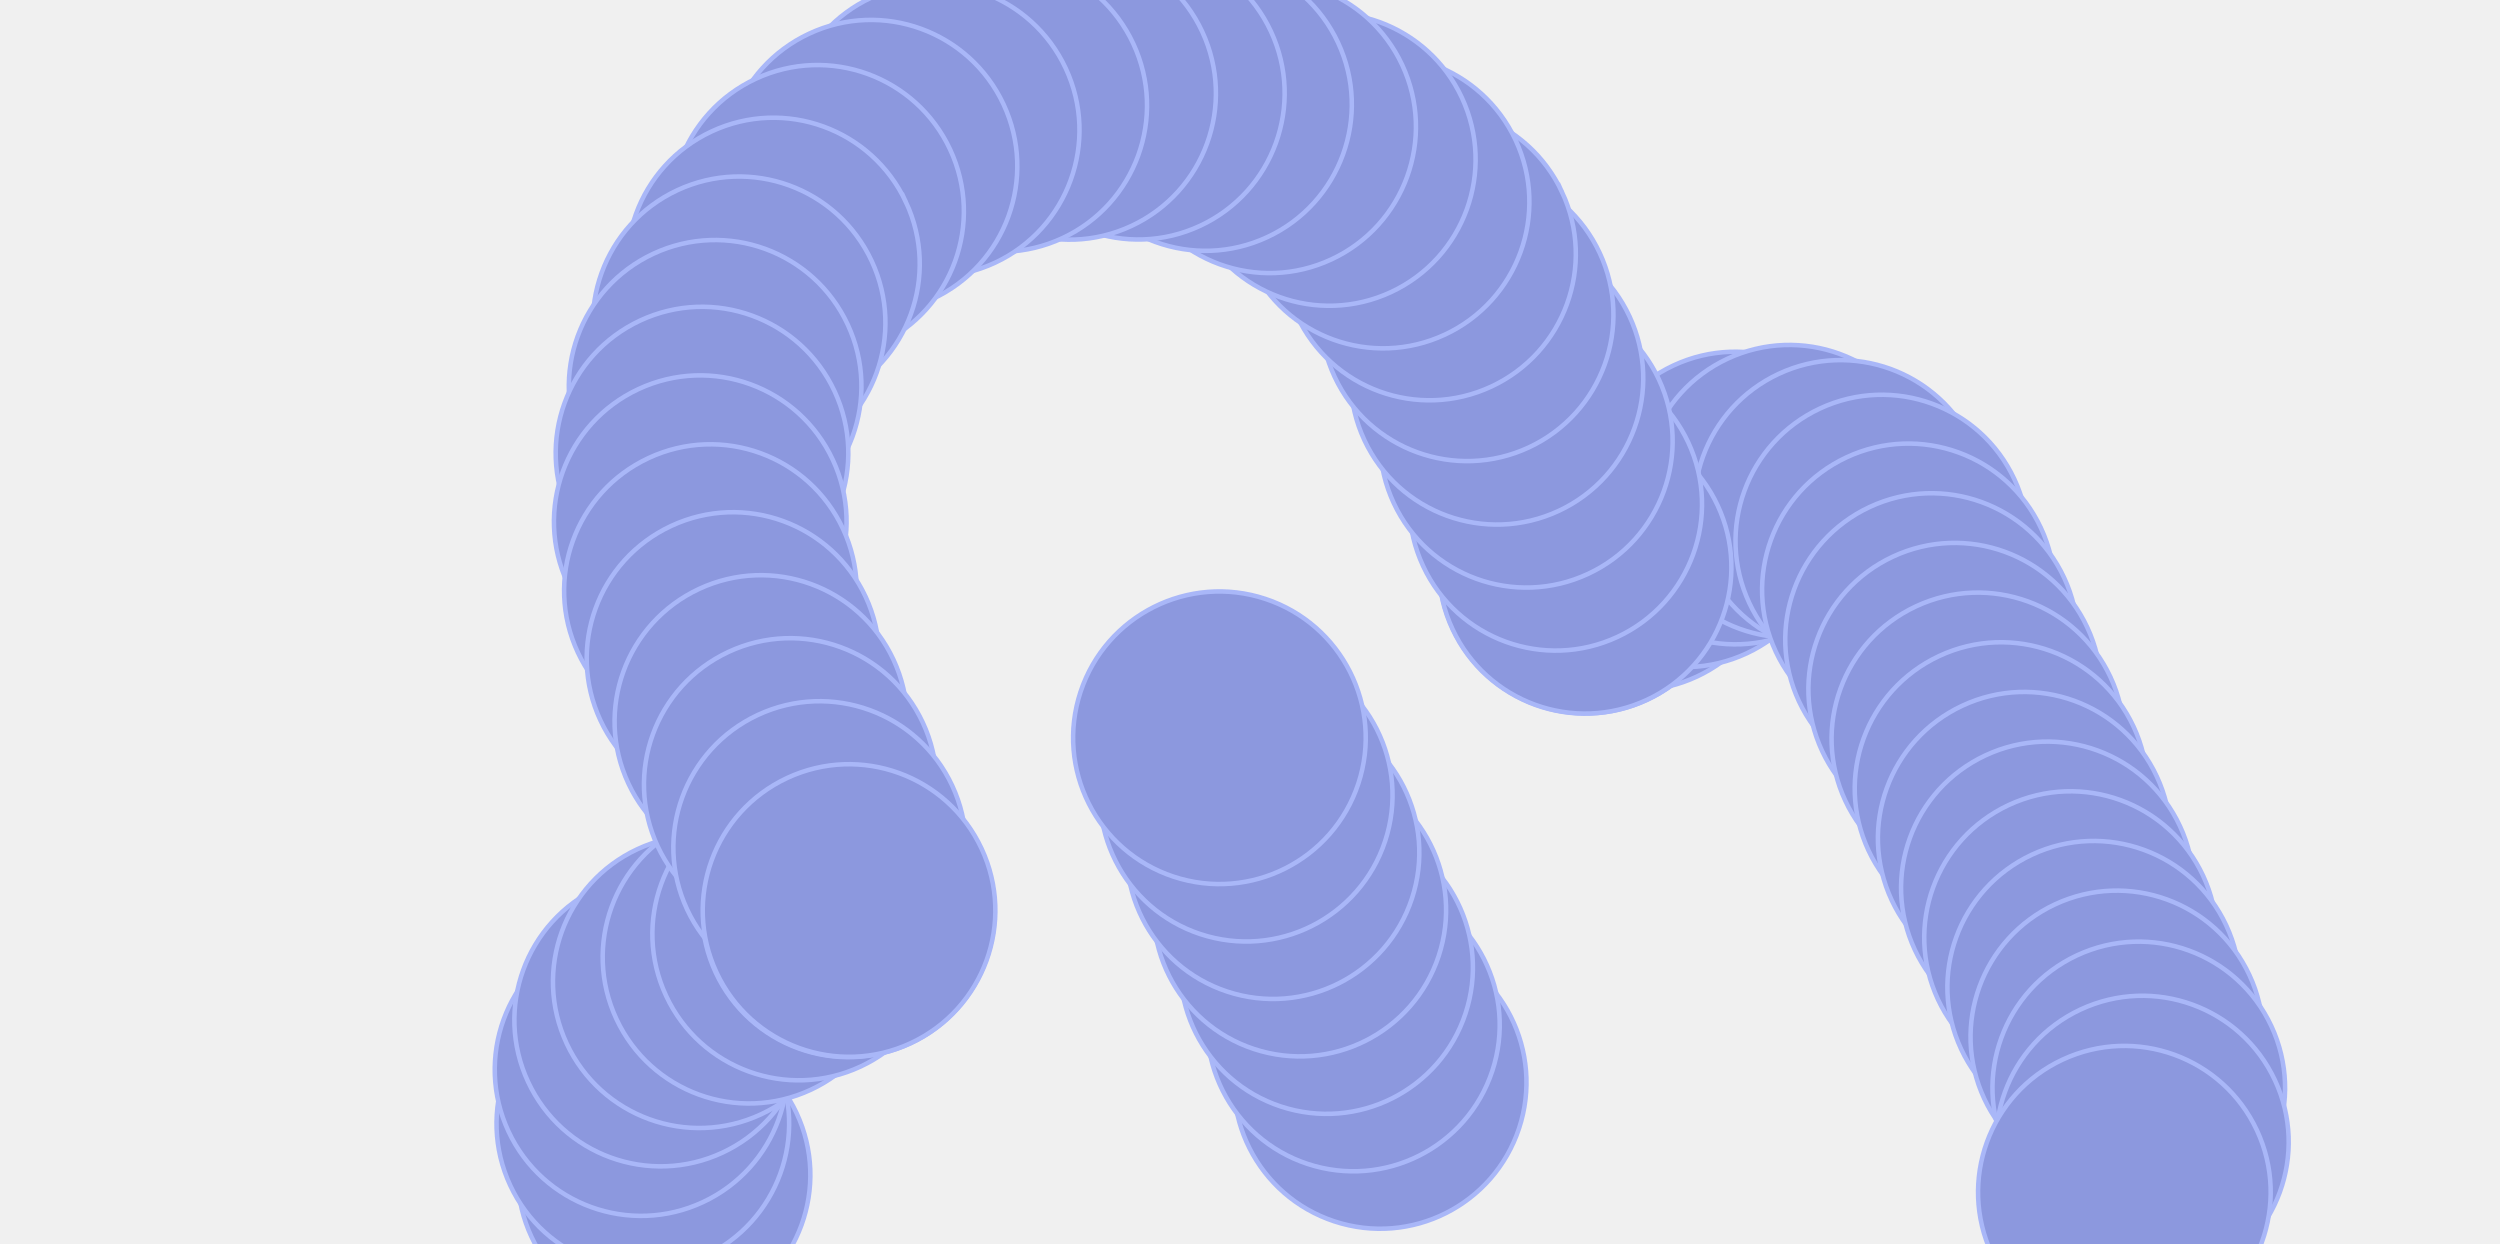
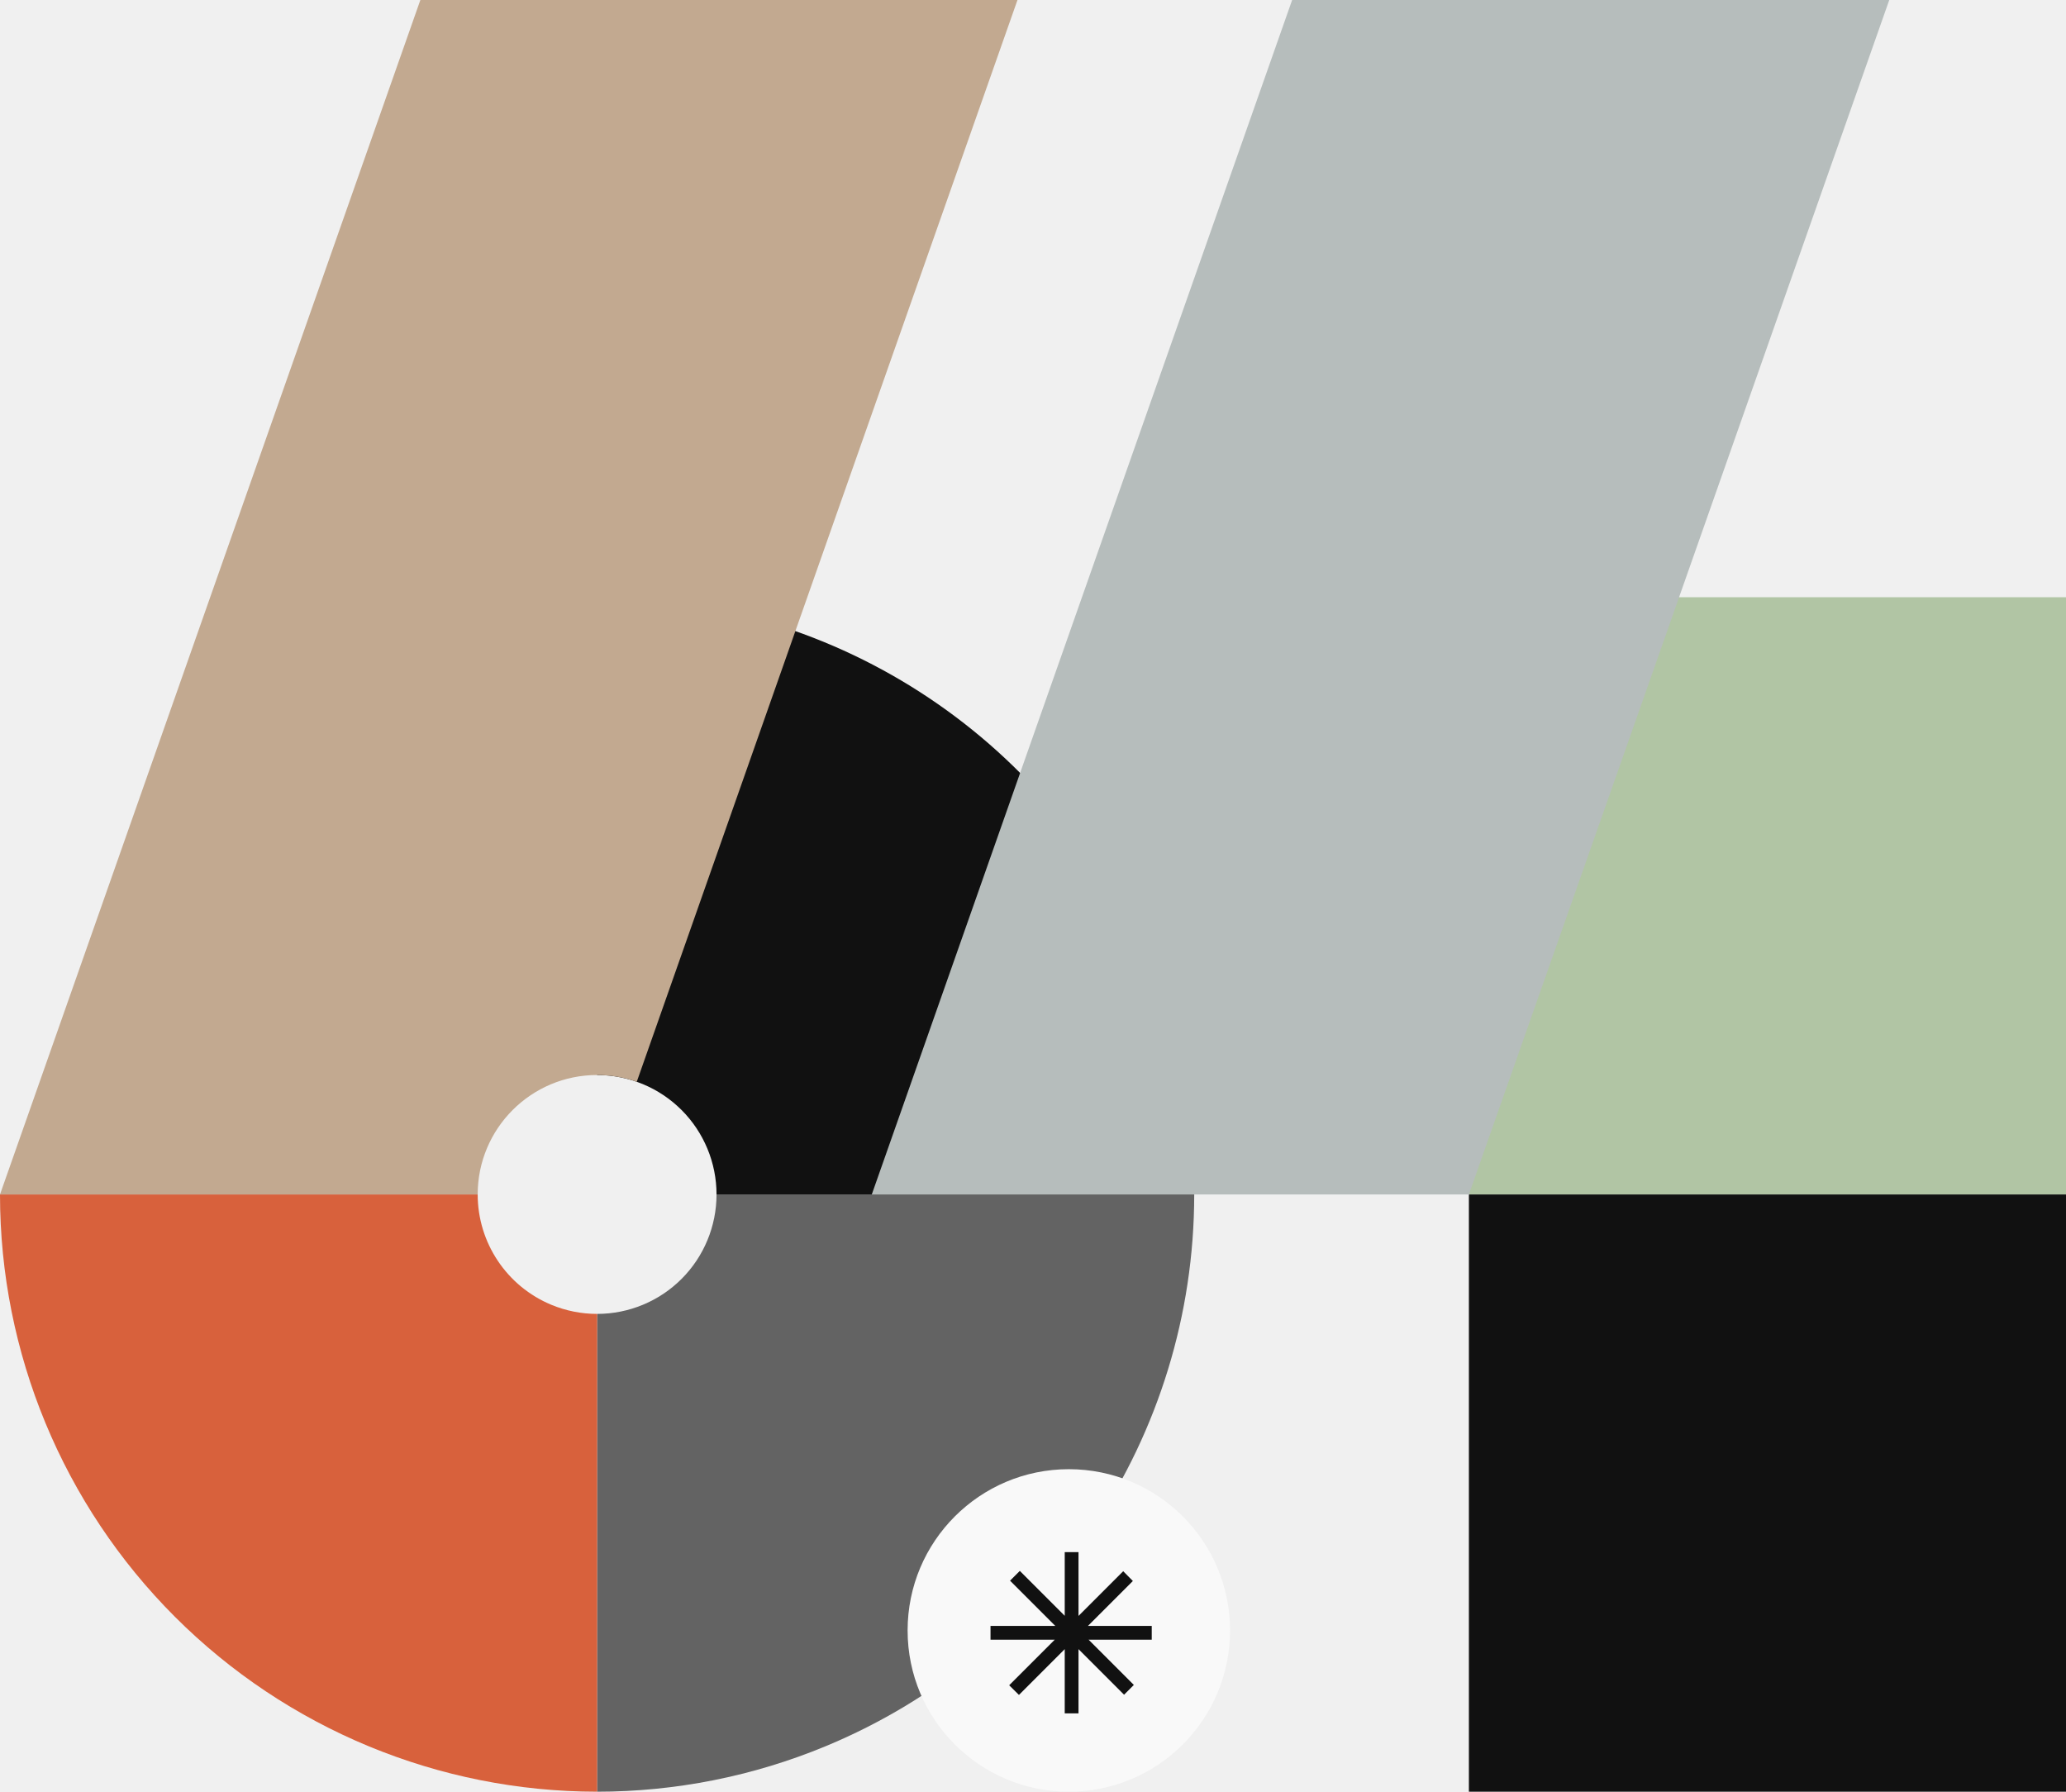
- <svg xmlns="http://www.w3.org/2000/svg" width="1005" height="500" viewBox="0 -50 1005 550" fill="none">
-   <g opacity=".5" clip-path="url(#clip0_1462_333)" fill="#273FCC" stroke="#627EFF" stroke-width="2" stroke-miterlimit="10">
-     <path d="M580.347 367.235c-33.922-11.205-70.505 7.21-81.711 41.132-11.205 33.922 7.21 70.505 41.132 81.71 33.922 11.206 70.505-7.21 81.71-41.132 11.206-33.921-7.209-70.504-41.131-81.71z" />
-     <path d="M568.518 341.834c-33.922-11.206-70.505 7.209-81.711 41.131-11.205 33.922 7.21 70.505 41.132 81.711 33.922 11.205 70.505-7.21 81.71-41.132 11.206-33.922-7.21-70.505-41.131-81.71z" />
-     <path d="M556.665 316.433c-33.922-11.205-70.505 7.21-81.71 41.132-11.206 33.922 7.209 70.505 41.131 81.71 33.922 11.206 70.505-7.21 81.711-41.131 11.205-33.922-7.21-70.505-41.132-81.711z" />
-     <path d="M544.806 291.021c-33.921-11.205-70.504 7.21-81.71 41.132-11.205 33.922 7.21 70.505 41.132 81.71 33.922 11.206 70.505-7.209 81.71-41.131 11.206-33.922-7.21-70.505-41.132-81.711z" />
-     <path d="M532.966 265.625c-33.922-11.205-70.505 7.21-81.71 41.132-11.206 33.922 7.209 70.505 41.131 81.71 33.922 11.206 70.505-7.21 81.711-41.132 11.205-33.921-7.21-70.504-41.132-81.71z" />
-     <path d="M521.125 240.22c-33.922-11.206-70.505 7.209-81.711 41.131-11.205 33.922 7.21 70.505 41.132 81.71 33.922 11.206 70.505-7.209 81.71-41.131 11.206-33.922-7.21-70.505-41.131-81.71z" />
-     <path d="M509.272 214.819c-33.922-11.205-70.505 7.21-81.711 41.132-11.205 33.922 7.21 70.505 41.132 81.71 33.922 11.206 70.505-7.21 81.71-41.131 11.206-33.922-7.209-70.505-41.131-81.711zM709.467 173.444c-15.098-32.378-53.584-46.386-85.962-31.288-32.377 15.098-46.385 53.584-31.287 85.962 15.097 32.378 53.584 46.385 85.962 31.288 32.377-15.098 46.385-53.585 31.287-85.962z" />
-     <path d="M731.428 163.203c-15.098-32.378-53.585-46.386-85.962-31.288-32.378 15.098-46.386 53.585-31.288 85.962 15.098 32.378 53.585 46.386 85.962 31.288 32.378-15.098 46.386-53.584 31.288-85.962z" />
-     <path d="M753.401 152.957c-15.098-32.378-53.585-46.385-85.962-31.288-32.378 15.098-46.386 53.585-31.288 85.962 15.098 32.378 53.584 46.386 85.962 31.288 32.378-15.098 46.385-53.584 31.288-85.962z" />
-     <path d="M775.715 142.894c-15.097-32.378-53.584-46.386-85.962-31.288-32.377 15.098-46.385 53.585-31.287 85.962 15.098 32.378 53.584 46.386 85.962 31.288 32.377-15.098 46.385-53.584 31.287-85.962z" />
-     <path d="M799.654 139.896c-15.097-32.378-53.584-46.385-85.962-31.288-32.377 15.098-46.385 53.585-31.287 85.962 15.098 32.378 53.584 46.386 85.962 31.288 32.377-15.098 46.385-53.584 31.287-85.962z" />
-     <path d="M822.252 146.602c-15.098-32.377-53.584-46.385-85.962-31.287-32.377 15.097-46.385 53.584-31.288 85.962 15.098 32.377 53.585 46.385 85.963 31.287 32.377-15.098 46.385-53.584 31.287-85.962z" />
-     <path d="M840.516 161.924c-15.098-32.378-53.584-46.386-85.962-31.288-32.377 15.098-46.385 53.585-31.287 85.962 15.098 32.378 53.584 46.386 85.962 31.288 32.377-15.098 46.385-53.585 31.287-85.962z" />
-     <path d="M852.266 183.509c-15.098-32.377-53.584-46.385-85.962-31.287-32.378 15.097-46.386 53.584-31.288 85.962 15.098 32.377 53.585 46.385 85.962 31.287 32.378-15.098 46.386-53.584 31.288-85.962z" />
-     <path d="M862.507 205.47c-15.098-32.378-53.585-46.386-85.962-31.288-32.378 15.098-46.386 53.585-31.288 85.962 15.098 32.378 53.585 46.386 85.962 31.288 32.378-15.098 46.386-53.584 31.288-85.962z" />
-     <path d="M872.747 227.431c-15.098-32.378-53.584-46.386-85.962-31.288-32.377 15.098-46.385 53.585-31.287 85.962 15.098 32.378 53.584 46.386 85.962 31.288 32.377-15.098 46.385-53.585 31.287-85.962z" />
-     <path d="M882.993 249.403c-15.098-32.377-53.584-46.385-85.962-31.287-32.378 15.098-46.385 53.584-31.288 85.962 15.098 32.377 53.585 46.385 85.962 31.287 32.378-15.097 46.386-53.584 31.288-85.962z" />
-     <path d="M893.234 271.364c-15.098-32.377-53.585-46.385-85.962-31.287-32.378 15.098-46.386 53.584-31.288 85.962 15.098 32.377 53.584 46.385 85.962 31.287 32.378-15.098 46.385-53.584 31.288-85.962z" />
-     <path d="M903.48 293.337c-15.098-32.378-53.585-46.386-85.962-31.288-32.378 15.098-46.386 53.585-31.288 85.962 15.098 32.378 53.584 46.386 85.962 31.288 32.378-15.098 46.386-53.585 31.288-85.962z" />
-     <path d="M913.72 315.298c-15.098-32.378-53.584-46.386-85.962-31.288-32.377 15.098-46.385 53.585-31.287 85.962 15.097 32.378 53.584 46.386 85.962 31.288 32.377-15.098 46.385-53.585 31.287-85.962z" />
-     <path d="M923.966 337.27c-15.098-32.377-53.584-46.385-85.962-31.287-32.377 15.098-46.385 53.584-31.287 85.962 15.098 32.377 53.584 46.385 85.962 31.287 32.377-15.098 46.385-53.584 31.287-85.962z" />
-     <path d="M934.207 359.231c-15.098-32.377-53.585-46.385-85.962-31.287-32.378 15.097-46.386 53.584-31.288 85.962 15.098 32.377 53.584 46.385 85.962 31.287 32.378-15.098 46.386-53.584 31.288-85.962z" />
-     <path d="M944.447 381.192c-15.098-32.378-53.584-46.385-85.962-31.288-32.377 15.098-46.385 53.585-31.287 85.962 15.097 32.378 53.584 46.386 85.962 31.288 32.377-15.098 46.385-53.584 31.287-85.962z" />
-     <path d="M954.139 403.751c-15.098-32.377-53.585-46.385-85.962-31.287-32.378 15.098-46.386 53.584-31.288 85.962 15.098 32.377 53.585 46.385 85.962 31.287 32.378-15.098 46.386-53.584 31.288-85.962z" />
-     <path d="M955.736 427.687c-15.097-32.378-53.584-46.385-85.962-31.288-32.377 15.098-46.385 53.585-31.287 85.962 15.098 32.378 53.584 46.386 85.962 31.288 32.377-15.098 46.385-53.584 31.287-85.962z" />
-     <path d="M947.775 449.857c-15.098-32.378-53.585-46.386-85.962-31.288-32.378 15.098-46.386 53.584-31.288 85.962 15.098 32.378 53.584 46.386 85.962 31.288 32.378-15.098 46.386-53.585 31.288-85.962zM302.013 442.238c-15.098-32.378-53.584-46.386-85.962-31.288-32.378 15.098-46.385 53.584-31.288 85.962 15.098 32.377 53.585 46.385 85.962 31.288 32.378-15.098 46.386-53.585 31.288-85.962z" />
-     <path d="M292.638 419.531c-15.098-32.378-53.584-46.386-85.962-31.288-32.378 15.098-46.385 53.584-31.288 85.962 15.098 32.378 53.585 46.385 85.962 31.288 32.378-15.098 46.386-53.585 31.288-85.962z" />
-     <path d="M291.856 395.629c-15.098-32.378-53.585-46.386-85.962-31.288-32.378 15.098-46.386 53.585-31.288 85.962 15.098 32.378 53.585 46.386 85.962 31.288 32.378-15.098 46.386-53.585 31.288-85.962z" />
-     <path d="M300.528 373.727c-15.098-32.377-53.584-46.385-85.962-31.287-32.378 15.098-46.386 53.584-31.288 85.962 15.098 32.377 53.585 46.385 85.962 31.287 32.378-15.098 46.386-53.584 31.288-85.962z" />
-     <path d="M317.59 356.778c-15.097-32.378-53.584-46.385-85.962-31.288-32.377 15.098-46.385 53.585-31.287 85.962 15.098 32.378 53.584 46.386 85.962 31.288 32.377-15.098 46.385-53.584 31.287-85.962z" />
-     <path d="M339.58 345.925c-15.098-32.378-53.585-46.386-85.962-31.288-32.378 15.098-46.386 53.585-31.288 85.962 15.098 32.378 53.585 46.386 85.962 31.288 32.378-15.098 46.386-53.585 31.288-85.962z" />
-     <path d="M361.552 335.679c-15.098-32.378-53.584-46.386-85.962-31.288-32.377 15.098-46.385 53.585-31.287 85.962 15.098 32.378 53.584 46.386 85.962 31.288 32.377-15.098 46.385-53.585 31.287-85.962z" />
-     <path d="M383.513 325.438c-15.098-32.377-53.584-46.385-85.962-31.287-32.378 15.098-46.385 53.584-31.288 85.962 15.098 32.377 53.585 46.385 85.962 31.287 32.378-15.098 46.386-53.584 31.288-85.962zM709.303 173.52c-15.098-32.377-53.585-46.385-85.962-31.287-32.378 15.097-46.386 53.584-31.288 85.962 15.098 32.377 53.585 46.385 85.962 31.287 32.378-15.098 46.386-53.584 31.288-85.962z" />
-     <path d="M696.312 145.662c-15.098-32.378-53.584-46.386-85.962-31.288-32.377 15.098-46.385 53.584-31.287 85.962 15.098 32.378 53.584 46.385 85.962 31.288 32.377-15.098 46.385-53.585 31.287-85.962z" />
-     <path d="M683.316 117.791c-15.098-32.377-53.584-46.385-85.962-31.287-32.377 15.098-46.385 53.584-31.287 85.962 15.098 32.377 53.584 46.385 85.962 31.287 32.377-15.098 46.385-53.584 31.287-85.962z" />
-     <path d="M670.326 89.933c-15.098-32.378-53.585-46.386-85.962-31.288-32.378 15.098-46.386 53.585-31.288 85.962 15.098 32.378 53.584 46.386 85.962 31.288 32.378-15.098 46.385-53.585 31.288-85.962z" />
-     <path d="M657.138 61.866C642.04 29.49 603.554 15.481 571.176 30.58c-32.378 15.098-46.385 53.584-31.288 85.962 15.098 32.377 53.585 46.385 85.962 31.287 32.378-15.098 46.386-53.584 31.288-85.962z" />
-     <path d="M640.504 34.98C625.406 2.6 586.919-11.407 554.542 3.69c-32.378 15.098-46.386 53.585-31.288 85.962 15.098 32.378 53.584 46.386 85.962 31.288 32.378-15.098 46.385-53.584 31.288-85.962z" />
-     <path d="M619.971 12.008c-15.098-32.378-53.584-46.386-85.962-31.288-32.378 15.098-46.385 53.585-31.288 85.962 15.098 32.378 53.585 46.386 85.962 31.288 32.378-15.098 46.386-53.585 31.288-85.962z" />
-     <path d="M596.188-6.822c-15.098-32.377-53.584-46.385-85.962-31.287-32.377 15.098-46.385 53.584-31.287 85.962 15.098 32.377 53.584 46.385 85.962 31.288 32.377-15.098 46.385-53.585 31.287-85.963z" />
-     <path d="M569.809-21.27c-15.098-32.379-53.585-46.386-85.962-31.289-32.378 15.098-46.386 53.585-31.288 85.963 15.098 32.377 53.585 46.385 85.962 31.287 32.378-15.098 46.386-53.584 31.288-85.962z" />
-     <path d="M541.451-31.115c-15.098-32.378-53.584-46.386-85.962-31.288-32.377 15.098-46.385 53.585-31.287 85.962 15.098 32.378 53.584 46.386 85.962 31.288 32.377-15.098 46.385-53.585 31.287-85.962z" />
-     <path d="M511.752-36.123C496.654-68.5 458.168-82.508 425.79-67.41c-32.377 15.097-46.385 53.584-31.288 85.962 15.098 32.377 53.585 46.385 85.962 31.287 32.378-15.098 46.386-53.584 31.288-85.962z" />
-     <path d="M481.353-36.05c-15.098-32.378-53.585-46.386-85.962-31.288-32.378 15.098-46.386 53.584-31.288 85.962 15.098 32.378 53.584 46.386 85.962 31.288 32.378-15.098 46.386-53.585 31.288-85.962z" />
-     <path d="M450.895-30.684C435.797-63.06 397.311-77.07 364.933-61.97c-32.377 15.097-46.385 53.584-31.287 85.962 15.098 32.377 53.584 46.385 85.962 31.287 32.377-15.098 46.385-53.584 31.287-85.962z" />
-     <path d="M421.022-19.78c-15.098-32.377-53.585-46.385-85.962-31.287-32.378 15.098-46.386 53.584-31.288 85.962 15.098 32.377 53.585 46.385 85.962 31.287 32.378-15.098 46.386-53.584 31.288-85.962z" />
-     <path d="M393.528-3.833c-15.098-32.378-53.584-46.386-85.962-31.288-32.377 15.098-46.385 53.585-31.287 85.962 15.098 32.378 53.584 46.386 85.962 31.288 32.377-15.098 46.385-53.585 31.287-85.962z" />
-     <path d="M369.902 16.12c-15.098-32.378-53.585-46.386-85.962-31.288-32.378 15.098-46.386 53.585-31.288 85.962 15.098 32.378 53.584 46.386 85.962 31.288 32.377-15.098 46.385-53.584 31.288-85.962z" />
-     <path d="M350.385 39.41C335.288 7.031 296.801-6.977 264.423 8.121c-32.377 15.098-46.385 53.584-31.287 85.962 15.098 32.377 53.584 46.385 85.962 31.287 32.377-15.098 46.385-53.584 31.287-85.962z" />
-     <path d="M335.205 65.416c-15.098-32.378-53.584-46.386-85.962-31.288-32.377 15.098-46.385 53.585-31.287 85.962 15.098 32.378 53.584 46.386 85.962 31.288 32.377-15.098 46.385-53.585 31.287-85.962z" />
-     <path d="M324.605 93.498C309.507 61.12 271.02 47.112 238.643 62.21c-32.378 15.098-46.386 53.585-31.288 85.962 15.098 32.378 53.584 46.386 85.962 31.288 32.378-15.098 46.386-53.584 31.288-85.962z" />
-     <path d="M318.803 123.025c-15.098-32.378-53.585-46.386-85.962-31.288-32.378 15.098-46.386 53.585-31.288 85.962 15.098 32.378 53.585 46.386 85.962 31.288 32.378-15.098 46.386-53.584 31.288-85.962z" />
-     <path d="M318.027 153.349c-15.098-32.377-53.585-46.385-85.962-31.287-32.378 15.097-46.386 53.584-31.288 85.962 15.098 32.377 53.584 46.385 85.962 31.287 32.377-15.098 46.385-53.584 31.288-85.962z" />
-     <path d="M322.518 183.829c-15.097-32.378-53.584-46.386-85.962-31.288-32.377 15.098-46.385 53.585-31.287 85.962 15.098 32.378 53.584 46.386 85.962 31.288 32.377-15.098 46.385-53.585 31.287-85.962z" />
-     <path d="M332.51 213.857c-15.098-32.378-53.585-46.386-85.962-31.288-32.378 15.098-46.386 53.585-31.288 85.962 15.098 32.378 53.584 46.386 85.962 31.288 32.378-15.098 46.386-53.585 31.288-85.962z" />
-     <path d="M344.841 241.709c-15.098-32.378-53.585-46.386-85.962-31.288-32.378 15.098-46.386 53.585-31.288 85.962 15.098 32.378 53.585 46.386 85.962 31.288 32.378-15.098 46.386-53.584 31.288-85.962z" />
-     <path d="M357.831 269.567c-15.097-32.377-53.584-46.385-85.962-31.287-32.377 15.098-46.385 53.584-31.287 85.962 15.098 32.377 53.584 46.385 85.962 31.287 32.377-15.097 46.385-53.584 31.287-85.962z" />
-     <path d="M370.828 297.438c-15.098-32.378-53.585-46.386-85.962-31.288-32.378 15.098-46.386 53.584-31.288 85.962 15.098 32.378 53.584 46.386 85.962 31.288 32.377-15.098 46.385-53.585 31.288-85.962z" />
-     <path d="M383.818 325.296c-15.098-32.377-53.584-46.385-85.962-31.287-32.378 15.097-46.386 53.584-31.288 85.962 15.098 32.377 53.585 46.385 85.962 31.287 32.378-15.098 46.386-53.584 31.288-85.962z" />
-   </g>
-   <defs>
-     <clipPath id="clip0_1462_333">
-       <path fill="#fff" transform="rotate(-25 233.984 51.873)" d="M0 0h740v789.924H0z" />
-     </clipPath>
-   </defs>
+ <svg xmlns="http://www.w3.org/2000/svg" width="346" height="300" fill="none" viewBox="0 0 346 300">
+   <path fill="#636363" d="M200 200a100.006 100.006 0 0 1-61.732 92.388A100.006 100.006 0 0 1 100 300v-80a20.006 20.006 0 0 0 14.142-5.858A20.006 20.006 0 0 0 120 200h80Z" />
+   <path fill="#111" d="M100 100a100.006 100.006 0 0 1 92.388 61.732A100.006 100.006 0 0 1 200 200h-80a20.006 20.006 0 0 0-5.858-14.142A20.006 20.006 0 0 0 100 180v-80Z" />
+   <path fill="#D8613C" d="M100 300a100.01 100.01 0 0 1-70.71-29.289A100 100 0 0 1 0 200h80a20.005 20.005 0 0 0 12.346 18.478A20.002 20.002 0 0 0 100 220v80Z" />
+   <path fill="#C2A990" fill-rule="evenodd" d="M170.4 0h-100L0 200h80c0-11.046 8.954-20 20-20 2.329 0 4.564.398 6.642 1.129L170.4 0Z" clip-rule="evenodd" />
+   <path fill="#B1C5A4" d="M246 100h100v100H246z" />
+   <path fill="#111" d="M246 200h100v100H246z" />
+   <path fill="#B6BDBC" d="M216.4 0h100L246 200H146L216.4 0Z" />
+   <circle cx="179" cy="273" r="27" fill="#F9F9F9" />
+   <path fill="#111" d="M180.621 259.886v10.683l7.486-7.485 1.617 1.635-7.522 7.522h10.684v2.308h-10.575l7.577 7.576-1.636 1.636-7.631-7.632v10.757h-2.307v-10.757l-7.668 7.668-1.635-1.617 7.631-7.631h-10.756v-2.308h10.847l-7.577-7.577 1.636-1.635 7.522 7.522v-10.665h2.307Z" />
</svg>
